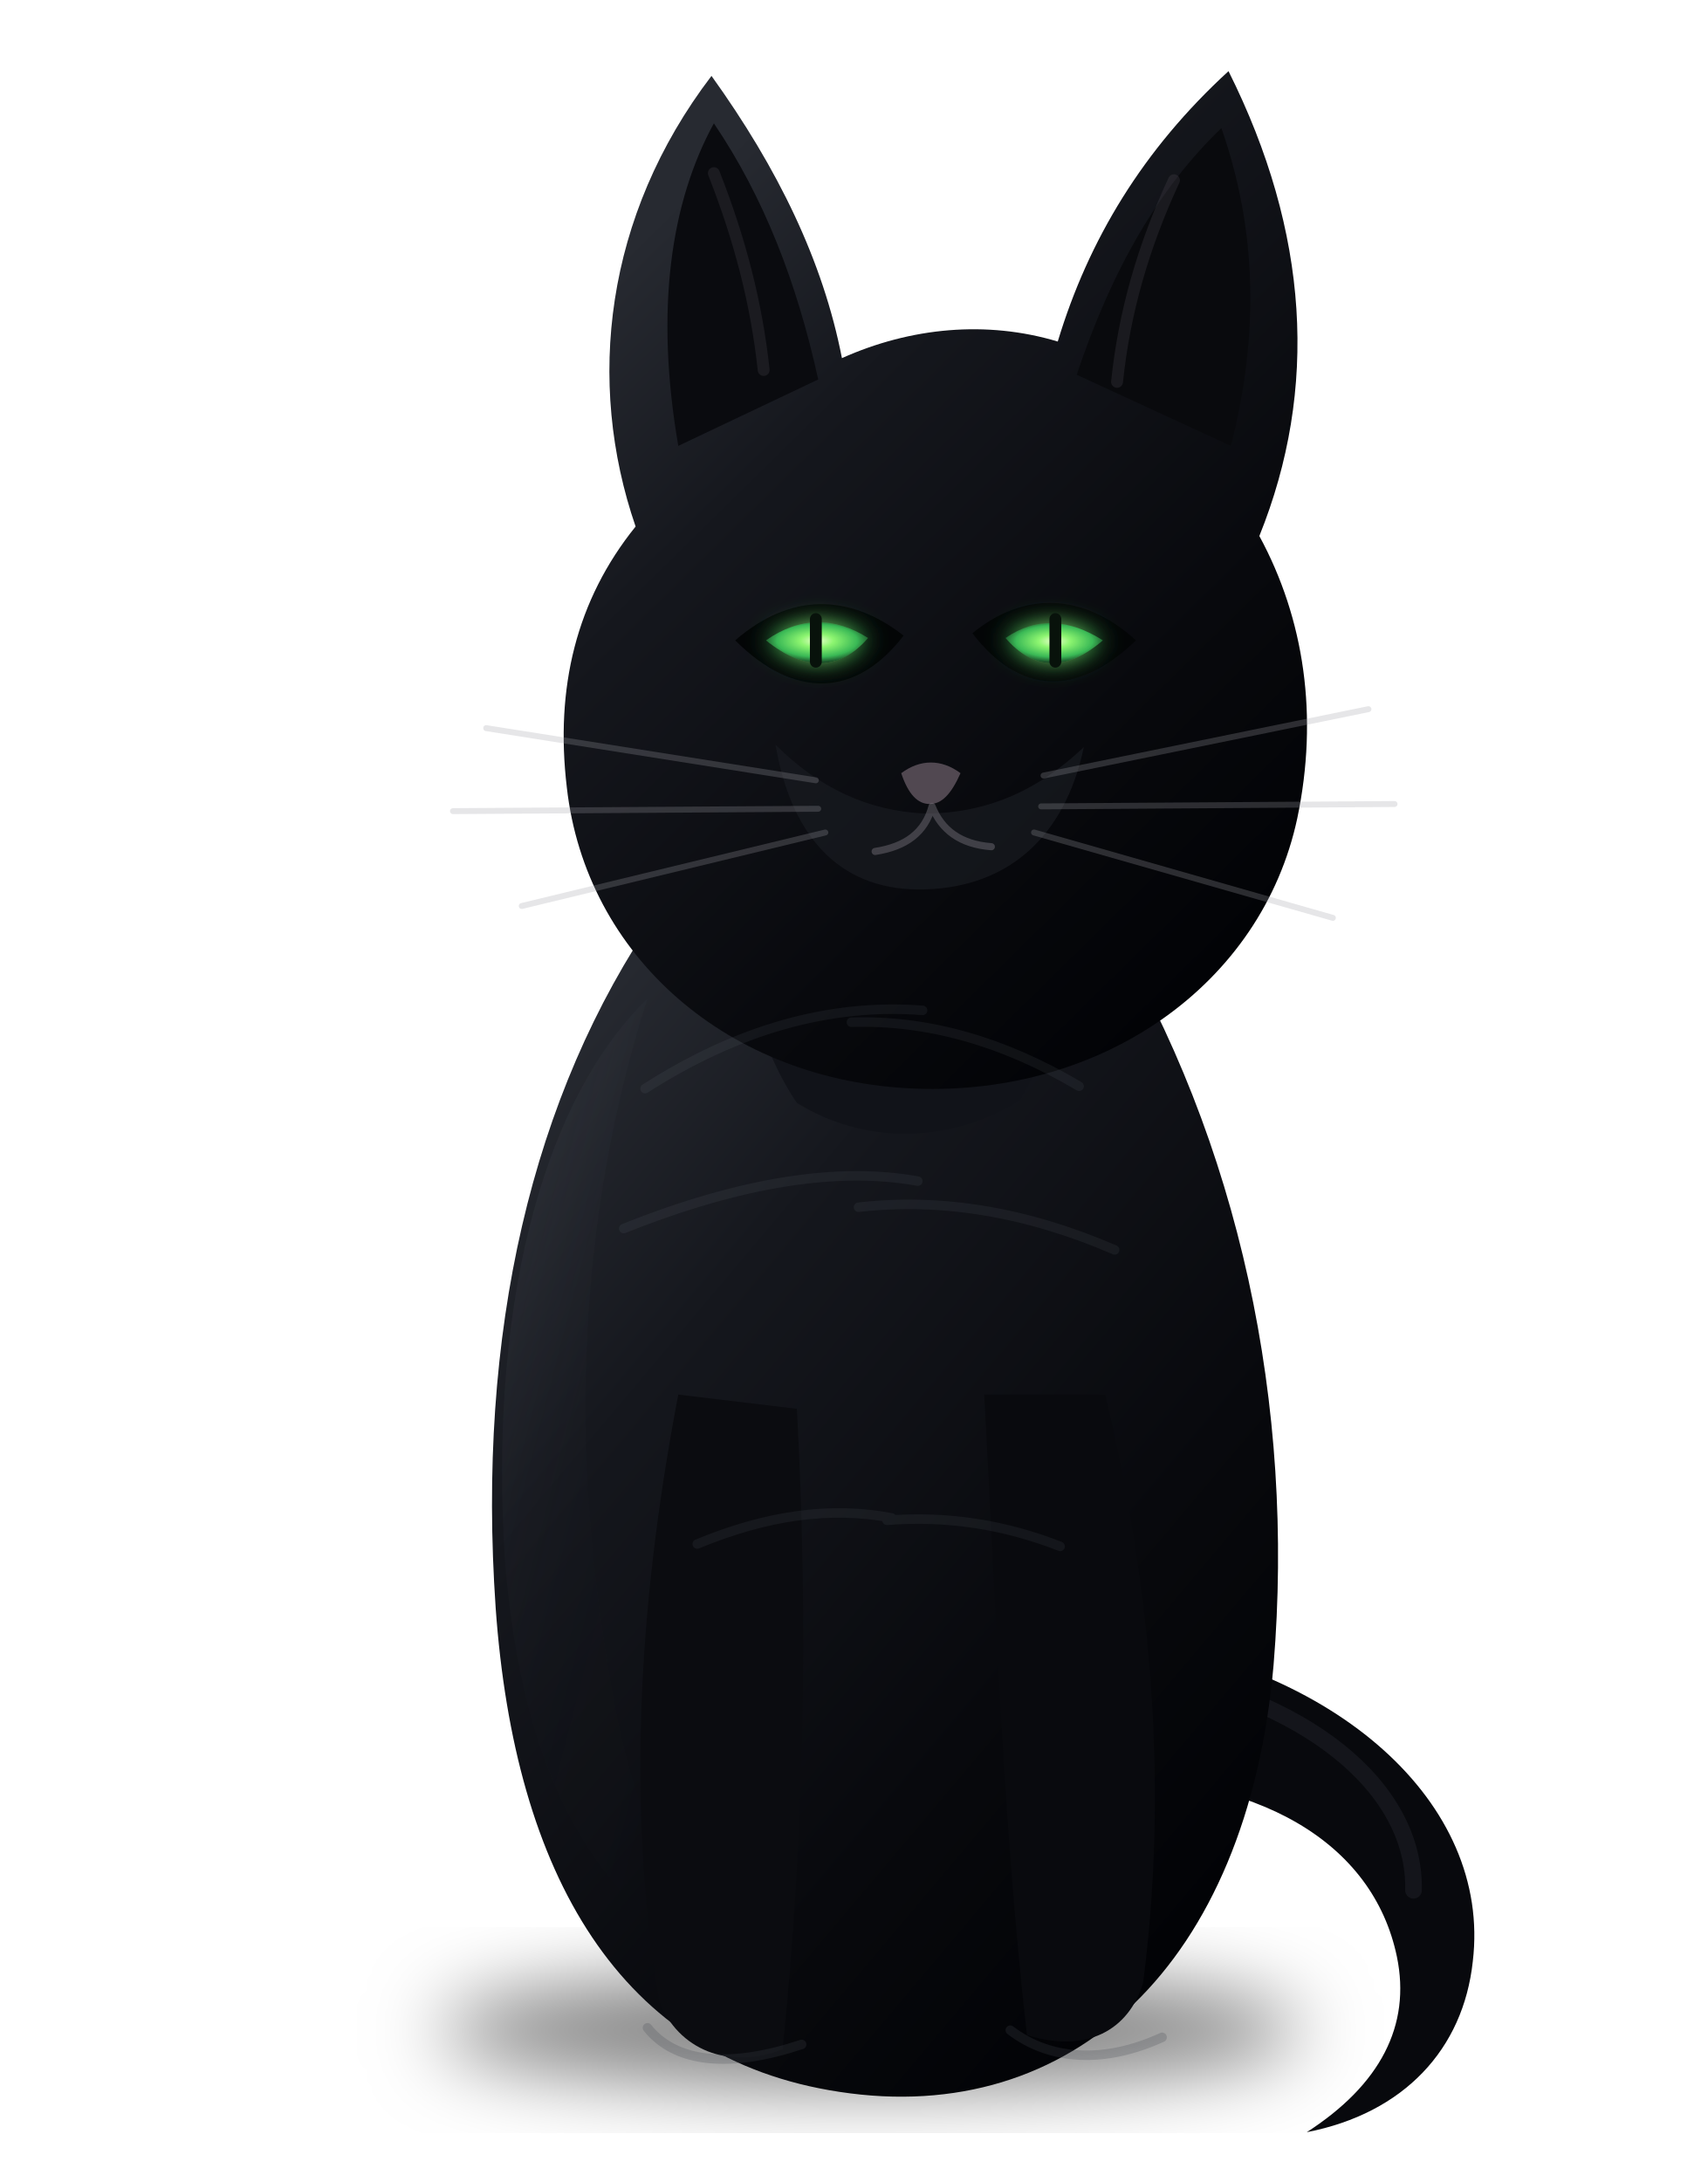
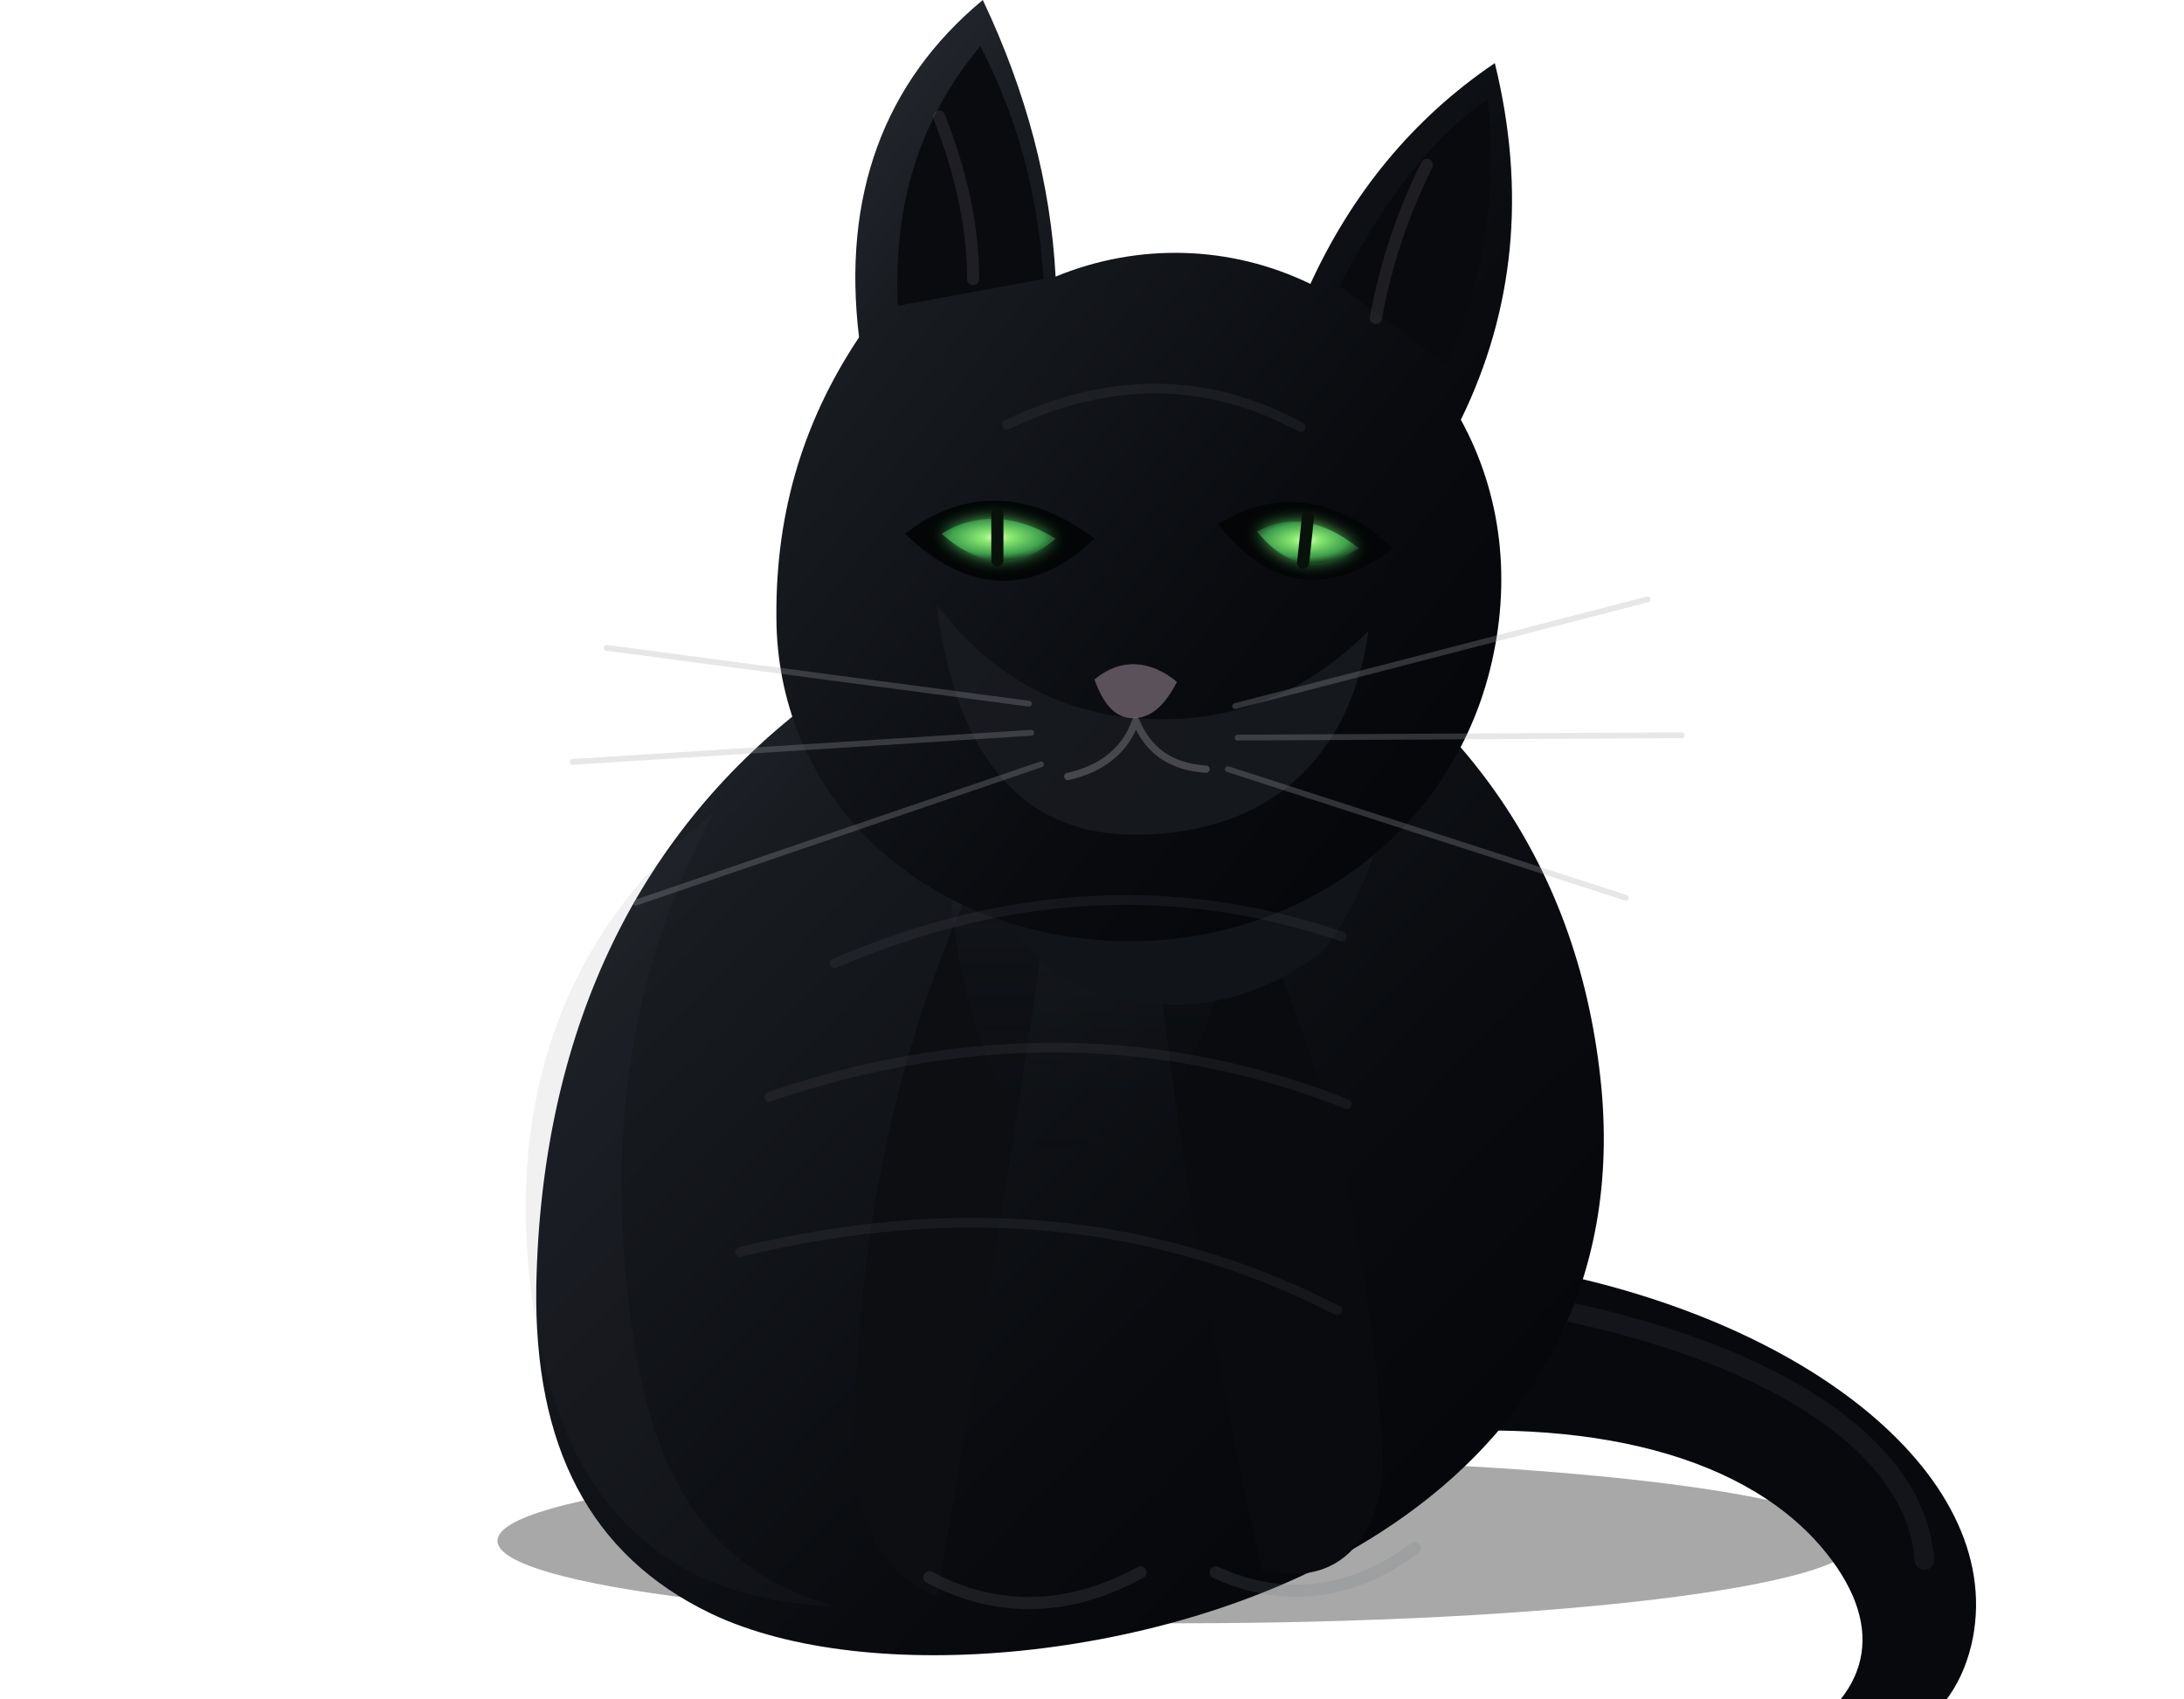
- <svg xmlns="http://www.w3.org/2000/svg" viewBox="0 0 720 920" role="img" aria-labelledby="title desc">
+ <svg xmlns="http://www.w3.org/2000/svg" viewBox="0 0 900 700" role="img" aria-labelledby="title desc">
  <defs>
-     <linearGradient id="body" x1=".22" y1=".08" x2=".82" y2=".92">
-       <stop offset="0" stop-color="#272a31" />
-       <stop offset=".28" stop-color="#15171d" />
-       <stop offset=".72" stop-color="#08090d" />
-       <stop offset="1" stop-color="#020306" />
+     <linearGradient id="fur" x1="0" y1="0" x2="1" y2="1">
+       <stop stop-color="#2c3036" />
+       <stop offset=".24" stop-color="#181b20" />
+       <stop offset=".64" stop-color="#090b0f" />
+       <stop offset="1" stop-color="#030407" />
    </linearGradient>
-     <linearGradient id="rim" x1="0" y1="0" x2="1" y2="1">
-       <stop offset="0" stop-color="#6f7580" stop-opacity=".42" />
-       <stop offset=".42" stop-color="#323640" stop-opacity=".08" />
-       <stop offset="1" stop-color="#000" stop-opacity="0" />
+     <linearGradient id="chest" x1="0" y1="0" x2="0" y2="1">
+       <stop stop-color="#363a40" stop-opacity=".72" />
+       <stop offset="1" stop-color="#090b0f" stop-opacity="0" />
    </linearGradient>
-     <radialGradient id="eye" cx="50%" cy="45%" r="58%">
-       <stop offset="0" stop-color="#eaffcf" />
-       <stop offset=".28" stop-color="#8df570" />
-       <stop offset=".68" stop-color="#3ab956" />
-       <stop offset="1" stop-color="#102718" />
+     <radialGradient id="eye" cx="48%" cy="44%" r="58%">
+       <stop stop-color="#e4ffd1" />
+       <stop offset=".22" stop-color="#8bea70" />
+       <stop offset=".7" stop-color="#3c9f4c" />
+       <stop offset="1" stop-color="#153019" />
    </radialGradient>
-     <filter id="shadow" x="-40%" y="-40%" width="180%" height="180%">
-       <feGaussianBlur stdDeviation="16" />
-     </filter>
-     <filter id="glow" x="-160%" y="-160%" width="420%" height="420%">
-       <feGaussianBlur stdDeviation="5" result="blur" />
+     <filter id="eyeGlow" x="-120%" y="-120%" width="340%" height="340%">
+       <feGaussianBlur stdDeviation="3.2" result="b" />
      <feMerge>
-         <feMergeNode in="blur" />
+         <feMergeNode in="b" />
        <feMergeNode in="SourceGraphic" />
      </feMerge>
    </filter>
  </defs>
-   <ellipse cx="367" cy="856" rx="182" ry="24" fill="#000" opacity=".5" filter="url(#shadow)" />
-   <path d="M470 690c93 12 159 70 151 137-4 37-29 64-70 72 31-20 44-45 38-74-10-48-58-77-132-76Z" fill="#08090d" />
-   <path d="M476 703c75 12 121 51 120 94" fill="none" stroke="#4a4f59" stroke-opacity=".18" stroke-width="7" stroke-linecap="round" />
-   <path d="M277 385c-53 77-76 177-68 293 8 112 52 190 145 204 98 15 172-54 183-180 9-109-14-220-70-313-42-69-143-72-190-4Z" fill="url(#body)" />
-   <path d="M273 421c-29 91-34 190-14 296 10 55 30 94 60 119-70-26-99-91-106-177-7-104 14-193 60-238Z" fill="url(#rim)" opacity=".42" />
-   <path d="M286 588c-18 94-21 179-8 256 8 20 29 29 52 20 9-88 11-178 6-270Z" fill="#0b0c10" />
-   <path d="M415 588c5 92 8 182 18 270 25 8 43-2 49-22 10-78 5-160-16-248Z" fill="#090a0e" />
-   <path d="M273 855c12 15 35 17 65 7M426 856c17 13 40 14 64 3" fill="none" stroke="#454953" stroke-opacity=".24" stroke-width="4" stroke-linecap="round" />
-   <path d="M301 355c10 54 20 88 35 110 29 18 65 17 94-1 17-29 27-64 31-107Z" fill="#111319" />
-   <path d="M268 222c-21-61-13-131 32-190 28 39 47 78 55 119 29-13 61-16 91-7 13-43 36-81 72-114 34 68 38 134 13 196 19 35 25 76 16 119-15 70-82 117-161 114-79-3-139-56-147-127-5-42 4-79 29-110Z" fill="url(#body)" />
-   <path d="M286 188c-10-58-3-103 15-136 21 31 35 67 44 108Z" fill="#0a0b0f" />
-   <path d="M454 158c15-45 35-79 61-104 15 43 16 87 4 134Z" fill="#090a0d" />
-   <path d="M301 73c11 28 18 55 21 83M495 76c-13 28-21 56-24 85" fill="none" stroke="#6c6470" stroke-opacity=".18" stroke-width="5" stroke-linecap="round" />
-   <path d="M327 314c18 18 39 28 63 29 25 0 47-9 67-28-8 38-32 59-67 60-34 1-56-20-63-61Z" fill="#181a20" opacity=".72" />
-   <path d="M380 326c8-6 17-6 25 0-4 9-8 13-13 13-5 0-9-4-12-13Z" fill="#514851" />
-   <path d="M393 340c-3 11-11 17-24 19m24-19c4 10 12 16 25 17" fill="none" stroke="#77717a" stroke-opacity=".46" stroke-width="3" stroke-linecap="round" />
-   <path d="M310 270c23-20 48-20 71-2-20 26-46 27-71 2Z" fill="#030506" />
-   <path d="M410 267c22-18 47-17 69 3-25 24-49 23-69-3Z" fill="#030506" />
-   <path d="M323 270c14-10 29-10 43-1-12 14-27 14-43 1Z" fill="url(#eye)" filter="url(#glow)" />
-   <path d="M424 269c13-9 27-8 41 1-15 13-29 13-41-1Z" fill="url(#eye)" filter="url(#glow)" />
-   <path d="M344 261v18M445 261v18" stroke="#08120b" stroke-width="5" stroke-linecap="round" />
-   <g fill="none" stroke="#9ea0a7" stroke-opacity=".26" stroke-width="2.5" stroke-linecap="round">
-     <path d="M344 329 205 307M345 341 191 342M348 351 220 382M440 327l137-28M439 340l149-1M436 351l126 36" />
+   <ellipse cx="485" cy="635" rx="280" ry="34" fill="#000" opacity=".34" />
+   <path d="M621 521c120 19 205 86 192 154-7 36-38 55-84 47 38-18 49-45 28-76-30-44-96-62-177-55z" fill="#07090d" />
+   <path d="M633 538c97 18 157 58 160 105" fill="none" stroke="#656b73" stroke-opacity=".13" stroke-width="8" stroke-linecap="round" />
+   <path d="M332 291c-70 54-109 135-111 239-1 66 22 111 72 135 65 31 188 19 267-28 73-43 110-111 99-197-11-89-61-156-143-198-65-33-133-18-184 49z" fill="url(#fur)" />
+   <path d="M294 335c-35 65-46 139-32 222 10 60 36 92 82 105-64-2-105-36-120-101-21-93 3-174 70-226z" fill="#4a4f57" opacity=".08" />
+   <path d="M405 355c-34 70-52 150-53 240 0 33 12 54 34 63 17-95 32-188 45-279z" fill="#0c0e12" />
+   <path d="M474 365c8 86 23 180 46 282 28 7 47-8 50-42-4-91-24-171-59-240z" fill="#090b0e" />
+   <path d="M383 650c28 15 58 14 87-2M501 648c28 13 57 9 82-10" fill="none" stroke="#71757d" stroke-opacity=".18" stroke-width="5" stroke-linecap="round" />
+   <path d="M390 332c40 16 82 18 126 4-7 76-30 127-70 154-37-29-56-82-56-158z" fill="url(#chest)" opacity=".36" />
+   <path d="M393 260c-3 75 12 122 46 143 35 18 74 14 106-11 26-33 35-79 25-136z" fill="#111419" />
+   <path d="M354 139c-7-58 10-105 51-139 18 38 28 76 30 114 34-14 72-13 105 3 17-37 42-68 76-91 13 53 8 102-14 147 17 31 21 67 12 103-18 72-87 119-166 111-74-8-126-61-128-129-1-44 10-83 34-119z" fill="url(#fur)" />
+   <path d="M370 126c-2-42 9-77 34-107 16 31 24 63 26 96z" fill="#090b0f" />
+   <path d="M552 118c19-37 39-62 61-77 4 38-1 74-17 109z" fill="#080a0d" />
+   <path d="M387 48c9 23 14 45 14 67M588 68c-10 20-17 41-21 63" stroke="#908794" stroke-opacity=".16" stroke-width="5" fill="none" stroke-linecap="round" />
+   <path d="M386 249c21 28 48 44 82 47 37 3 69-9 96-36-8 54-42 83-94 84-48 1-76-31-84-95z" fill="#1a1d22" opacity=".72" />
+   <path d="M451 280c11-9 23-8 34 1-5 10-11 15-18 15-7 0-12-5-16-16z" fill="#5a515a" />
+   <path d="M468 297c-4 12-14 20-28 23m28-23c5 12 14 19 29 20" fill="none" stroke="#8d8790" stroke-opacity=".42" stroke-width="3" stroke-linecap="round" />
+   <path d="M373 220c24-19 52-18 78 2-24 23-51 24-78-2z" fill="#030506" />
+   <path d="M502 216c24-15 50-11 72 10-26 20-51 17-72-10z" fill="#030506" />
+   <path d="M388 220c14-9 31-8 47 2-14 12-30 13-47-2z" fill="url(#eye)" filter="url(#eyeGlow)" />
+   <path d="M518 219c13-7 27-5 42 7-16 10-30 8-42-7z" fill="url(#eye)" filter="url(#eyeGlow)" />
+   <path d="M411 212v19M539 213l-2 19" stroke="#08110a" stroke-width="5" stroke-linecap="round" />
+   <g stroke="#a7a9ae" stroke-opacity=".27" stroke-width="2.4" fill="none" stroke-linecap="round">
+     <path d="M424 290L250 267M425 302l-189 12M429 315l-167 57M509 291l170-44M510 304l183-1M506 317l164 53" />
  </g>
-   <g fill="none" stroke="#8d919b" stroke-opacity=".09" stroke-width="4" stroke-linecap="round">
-     <path d="M272 459c39-25 78-36 117-33M455 458c-32-19-64-28-96-27M263 518c50-20 91-26 124-20M470 527c-37-16-73-22-108-18M294 651c29-12 56-16 82-11M447 652c-23-9-47-13-73-11" />
+   <g stroke="#a4a8af" stroke-opacity=".08" stroke-width="4" fill="none" stroke-linecap="round">
+     <path d="M344 397c72-31 142-34 209-11M317 452c82-28 162-27 238 3M305 516c90-22 172-14 246 24M415 175c42-20 82-20 121 1" />
  </g>
</svg>
